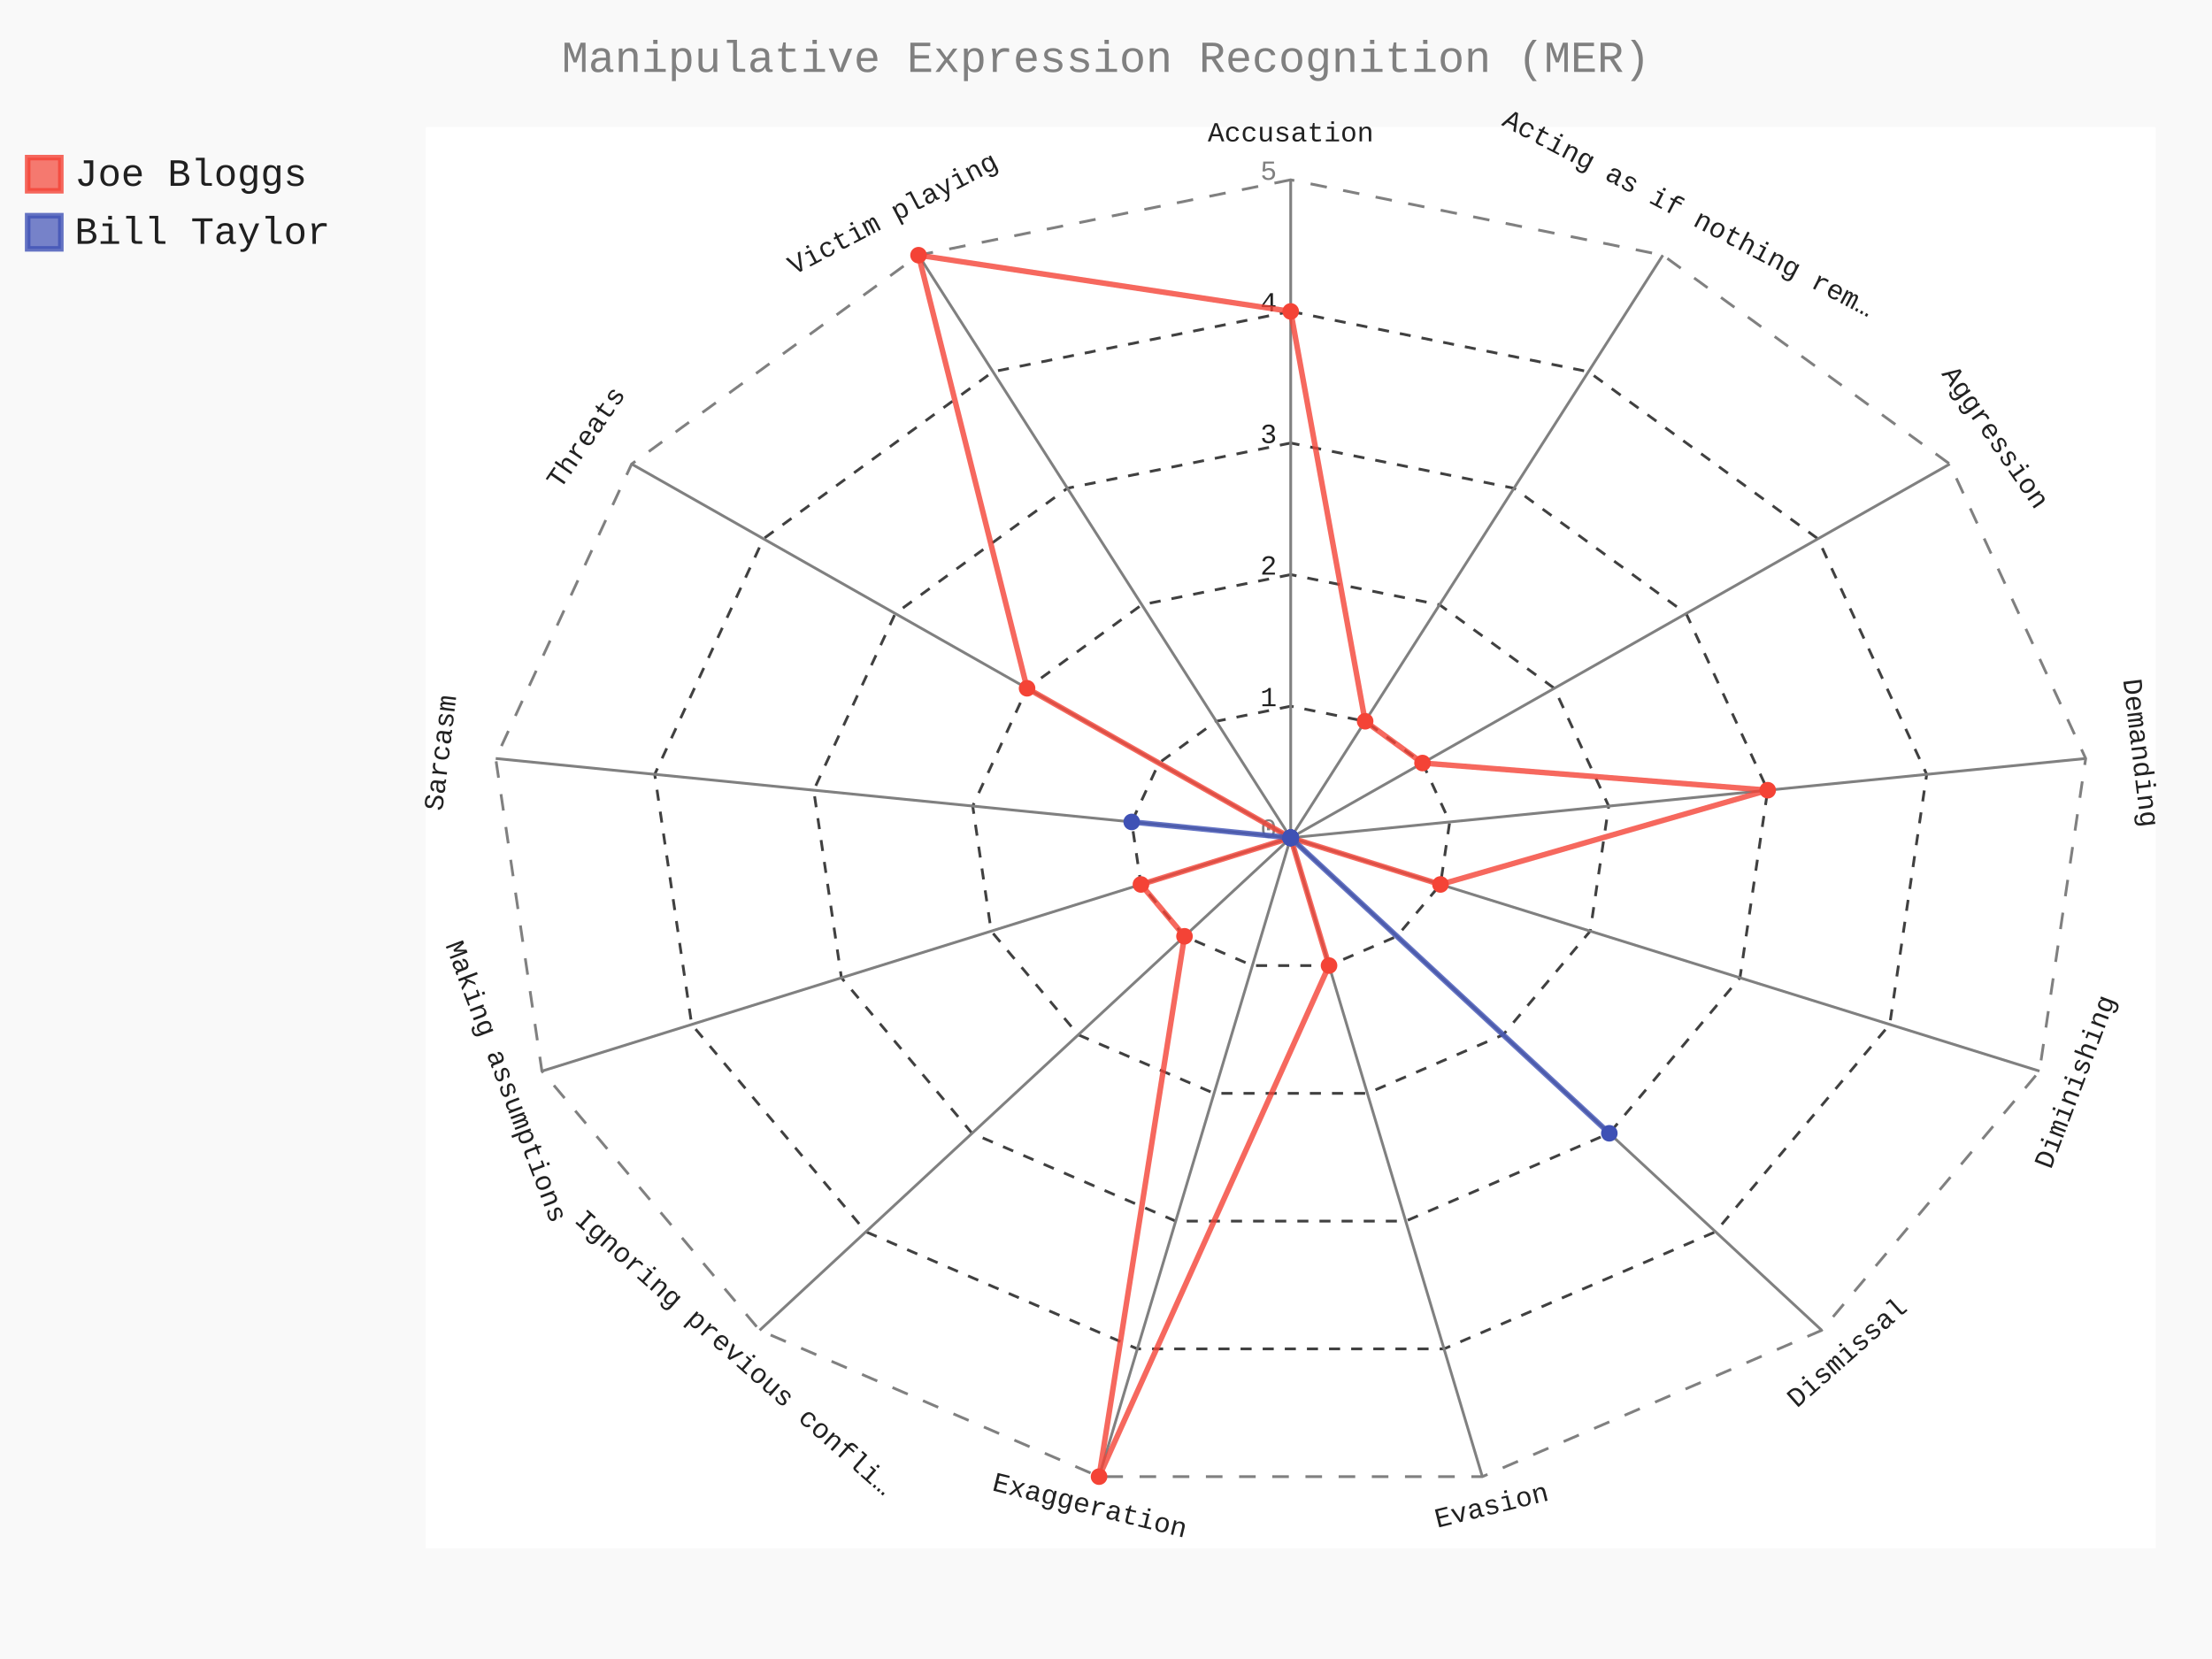
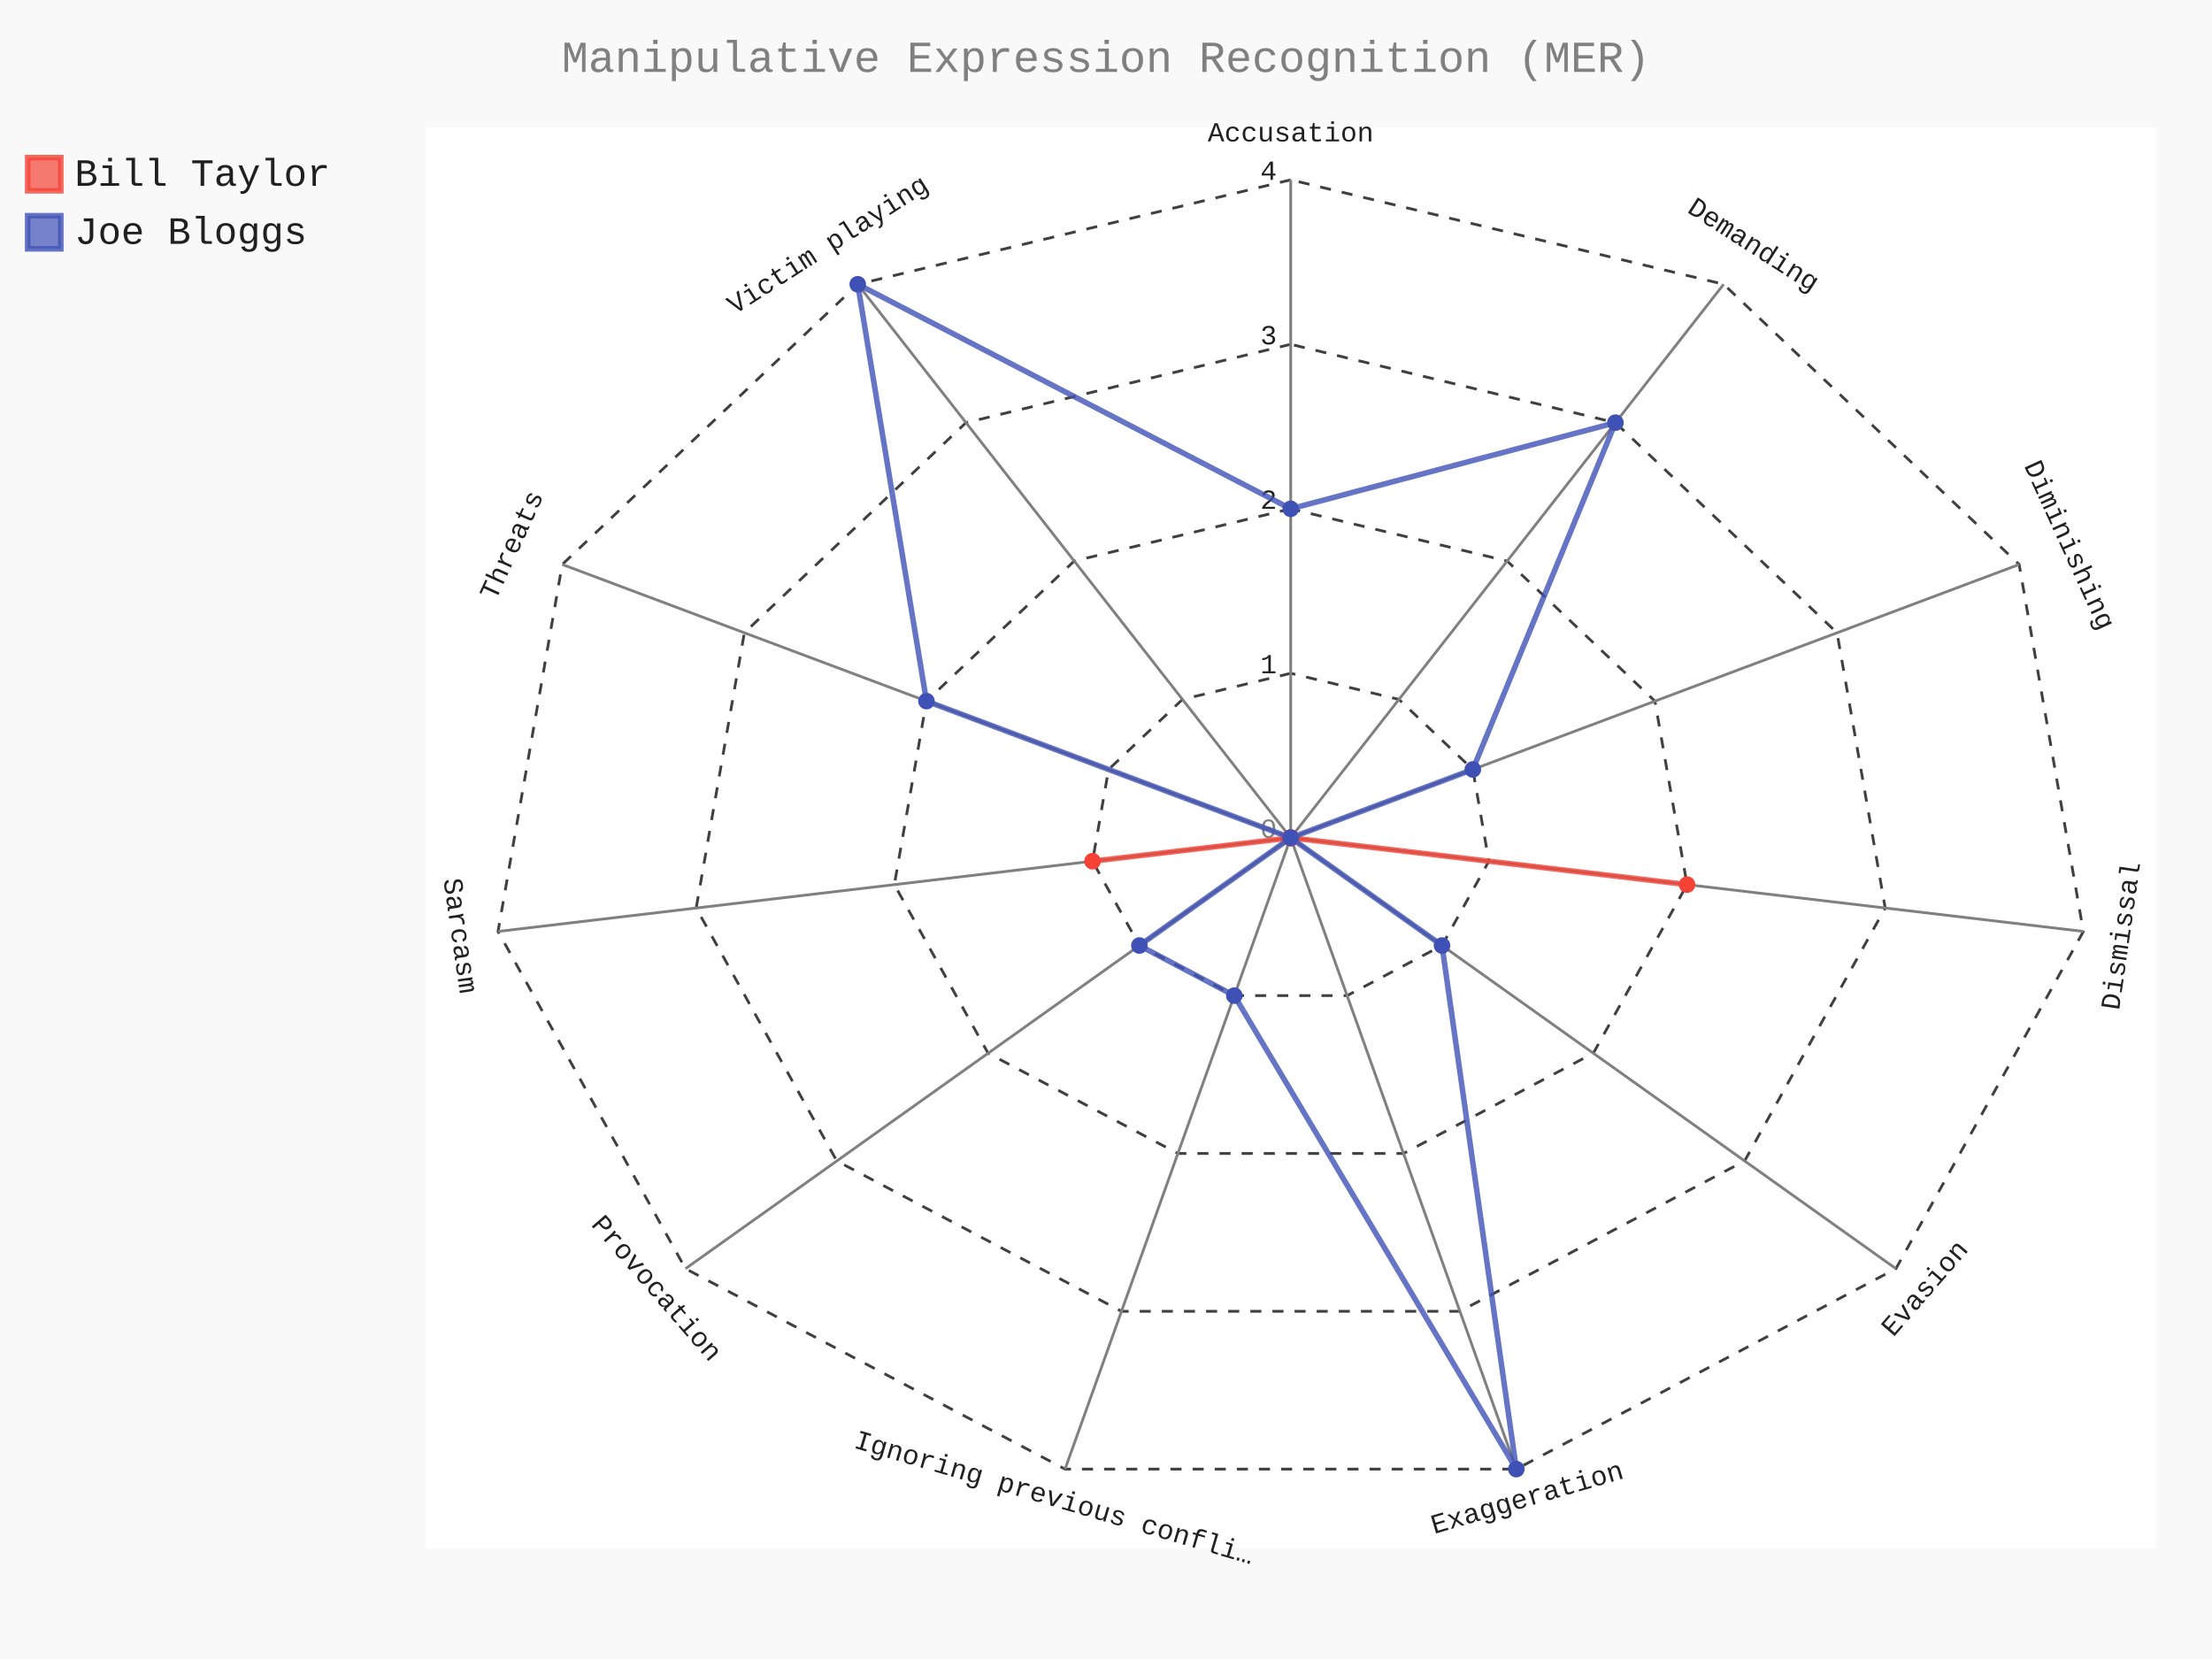
- <svg xmlns="http://www.w3.org/2000/svg" id="chart-0607314e-084f-4c92-95ad-5b0ebd0e3628" class="pygal-chart" viewBox="0 0 800 600">
+ <svg xmlns="http://www.w3.org/2000/svg" id="chart-26183635-a054-43d5-a839-6761253a34de" class="pygal-chart" viewBox="0 0 800 600">
  <defs>
-     <style type="text/css">#chart-0607314e-084f-4c92-95ad-5b0ebd0e3628{-webkit-user-select:none;-webkit-font-smoothing:antialiased;font-family:Consolas,"Liberation Mono",Menlo,Courier,monospace}#chart-0607314e-084f-4c92-95ad-5b0ebd0e3628 .title{font-family:Consolas,"Liberation Mono",Menlo,Courier,monospace;font-size:16px}#chart-0607314e-084f-4c92-95ad-5b0ebd0e3628 .legends .legend text{font-family:Consolas,"Liberation Mono",Menlo,Courier,monospace;font-size:14px}#chart-0607314e-084f-4c92-95ad-5b0ebd0e3628 .axis text{font-family:Consolas,"Liberation Mono",Menlo,Courier,monospace;font-size:10px}#chart-0607314e-084f-4c92-95ad-5b0ebd0e3628 .axis text.major{font-family:Consolas,"Liberation Mono",Menlo,Courier,monospace;font-size:10px}#chart-0607314e-084f-4c92-95ad-5b0ebd0e3628 .text-overlay text.value{font-family:Consolas,"Liberation Mono",Menlo,Courier,monospace;font-size:16px}#chart-0607314e-084f-4c92-95ad-5b0ebd0e3628 .text-overlay text.label{font-family:Consolas,"Liberation Mono",Menlo,Courier,monospace;font-size:10px}#chart-0607314e-084f-4c92-95ad-5b0ebd0e3628 .tooltip{font-family:Consolas,"Liberation Mono",Menlo,Courier,monospace;font-size:14px}#chart-0607314e-084f-4c92-95ad-5b0ebd0e3628 text.no_data{font-family:Consolas,"Liberation Mono",Menlo,Courier,monospace;font-size:64px}
- #chart-0607314e-084f-4c92-95ad-5b0ebd0e3628{background-color:rgba(249,249,249,1)}#chart-0607314e-084f-4c92-95ad-5b0ebd0e3628 path,#chart-0607314e-084f-4c92-95ad-5b0ebd0e3628 line,#chart-0607314e-084f-4c92-95ad-5b0ebd0e3628 rect,#chart-0607314e-084f-4c92-95ad-5b0ebd0e3628 circle{-webkit-transition:150ms;-moz-transition:150ms;transition:150ms}#chart-0607314e-084f-4c92-95ad-5b0ebd0e3628 .graph &gt; .background{fill:rgba(249,249,249,1)}#chart-0607314e-084f-4c92-95ad-5b0ebd0e3628 .plot &gt; .background{fill:rgba(255,255,255,1)}#chart-0607314e-084f-4c92-95ad-5b0ebd0e3628 .graph{fill:rgba(0,0,0,.87)}#chart-0607314e-084f-4c92-95ad-5b0ebd0e3628 text.no_data{fill:rgba(128,128,128,1)}#chart-0607314e-084f-4c92-95ad-5b0ebd0e3628 .title{fill:rgba(128,128,128,1)}#chart-0607314e-084f-4c92-95ad-5b0ebd0e3628 .legends .legend text{fill:rgba(0,0,0,.87)}#chart-0607314e-084f-4c92-95ad-5b0ebd0e3628 .legends .legend:hover text{fill:rgba(128,128,128,1)}#chart-0607314e-084f-4c92-95ad-5b0ebd0e3628 .axis .line{stroke:rgba(128,128,128,1)}#chart-0607314e-084f-4c92-95ad-5b0ebd0e3628 .axis .guide.line{stroke:rgba(0,0,0,.54)}#chart-0607314e-084f-4c92-95ad-5b0ebd0e3628 .axis .major.line{stroke:rgba(0,0,0,.87)}#chart-0607314e-084f-4c92-95ad-5b0ebd0e3628 .axis text.major{fill:rgba(128,128,128,1)}#chart-0607314e-084f-4c92-95ad-5b0ebd0e3628 .axis.y .guides:hover .guide.line,#chart-0607314e-084f-4c92-95ad-5b0ebd0e3628 .line-graph .axis.x .guides:hover .guide.line,#chart-0607314e-084f-4c92-95ad-5b0ebd0e3628 .stackedline-graph .axis.x .guides:hover .guide.line,#chart-0607314e-084f-4c92-95ad-5b0ebd0e3628 .xy-graph .axis.x .guides:hover .guide.line{stroke:rgba(128,128,128,1)}#chart-0607314e-084f-4c92-95ad-5b0ebd0e3628 .axis .guides:hover text{fill:rgba(128,128,128,1)}#chart-0607314e-084f-4c92-95ad-5b0ebd0e3628 .reactive{fill-opacity:.7;stroke-opacity:.8;stroke-width:2}#chart-0607314e-084f-4c92-95ad-5b0ebd0e3628 .ci{stroke:rgba(0,0,0,.87)}#chart-0607314e-084f-4c92-95ad-5b0ebd0e3628 .reactive.active,#chart-0607314e-084f-4c92-95ad-5b0ebd0e3628 .active .reactive{fill-opacity:.8;stroke-opacity:.9;stroke-width:4}#chart-0607314e-084f-4c92-95ad-5b0ebd0e3628 .ci .reactive.active{stroke-width:1.5}#chart-0607314e-084f-4c92-95ad-5b0ebd0e3628 .series text{fill:rgba(128,128,128,1)}#chart-0607314e-084f-4c92-95ad-5b0ebd0e3628 .tooltip rect{fill:rgba(255,255,255,1);stroke:rgba(128,128,128,1);-webkit-transition:opacity 150ms;-moz-transition:opacity 150ms;transition:opacity 150ms}#chart-0607314e-084f-4c92-95ad-5b0ebd0e3628 .tooltip .label{fill:rgba(0,0,0,.87)}#chart-0607314e-084f-4c92-95ad-5b0ebd0e3628 .tooltip .label{fill:rgba(0,0,0,.87)}#chart-0607314e-084f-4c92-95ad-5b0ebd0e3628 .tooltip .legend{font-size:.8em;fill:rgba(0,0,0,.54)}#chart-0607314e-084f-4c92-95ad-5b0ebd0e3628 .tooltip .x_label{font-size:.6em;fill:rgba(128,128,128,1)}#chart-0607314e-084f-4c92-95ad-5b0ebd0e3628 .tooltip .xlink{font-size:.5em;text-decoration:underline}#chart-0607314e-084f-4c92-95ad-5b0ebd0e3628 .tooltip .value{font-size:1.5em}#chart-0607314e-084f-4c92-95ad-5b0ebd0e3628 .bound{font-size:.5em}#chart-0607314e-084f-4c92-95ad-5b0ebd0e3628 .max-value{font-size:.75em;fill:rgba(0,0,0,.54)}#chart-0607314e-084f-4c92-95ad-5b0ebd0e3628 .map-element{fill:rgba(255,255,255,1);stroke:rgba(0,0,0,.54) !important}#chart-0607314e-084f-4c92-95ad-5b0ebd0e3628 .map-element .reactive{fill-opacity:inherit;stroke-opacity:inherit}#chart-0607314e-084f-4c92-95ad-5b0ebd0e3628 .color-0,#chart-0607314e-084f-4c92-95ad-5b0ebd0e3628 .color-0 a:visited{stroke:#F44336;fill:#F44336}#chart-0607314e-084f-4c92-95ad-5b0ebd0e3628 .color-1,#chart-0607314e-084f-4c92-95ad-5b0ebd0e3628 .color-1 a:visited{stroke:#3F51B5;fill:#3F51B5}#chart-0607314e-084f-4c92-95ad-5b0ebd0e3628 .text-overlay .color-0 text{fill:black}#chart-0607314e-084f-4c92-95ad-5b0ebd0e3628 .text-overlay .color-1 text{fill:black}
- #chart-0607314e-084f-4c92-95ad-5b0ebd0e3628 text.no_data{text-anchor:middle}#chart-0607314e-084f-4c92-95ad-5b0ebd0e3628 .guide.line{fill:none}#chart-0607314e-084f-4c92-95ad-5b0ebd0e3628 .centered{text-anchor:middle}#chart-0607314e-084f-4c92-95ad-5b0ebd0e3628 .title{text-anchor:middle}#chart-0607314e-084f-4c92-95ad-5b0ebd0e3628 .legends .legend text{fill-opacity:1}#chart-0607314e-084f-4c92-95ad-5b0ebd0e3628 .axis.x text{text-anchor:middle}#chart-0607314e-084f-4c92-95ad-5b0ebd0e3628 .axis.x:not(.web) text[transform]{text-anchor:start}#chart-0607314e-084f-4c92-95ad-5b0ebd0e3628 .axis.x:not(.web) text[transform].backwards{text-anchor:end}#chart-0607314e-084f-4c92-95ad-5b0ebd0e3628 .axis.y text{text-anchor:end}#chart-0607314e-084f-4c92-95ad-5b0ebd0e3628 .axis.y text[transform].backwards{text-anchor:start}#chart-0607314e-084f-4c92-95ad-5b0ebd0e3628 .axis.y2 text{text-anchor:start}#chart-0607314e-084f-4c92-95ad-5b0ebd0e3628 .axis.y2 text[transform].backwards{text-anchor:end}#chart-0607314e-084f-4c92-95ad-5b0ebd0e3628 .axis .guide.line{stroke-dasharray:4,4;stroke:#404040}#chart-0607314e-084f-4c92-95ad-5b0ebd0e3628 .axis .major.guide.line{stroke-dasharray:6,6;stroke:#808080}#chart-0607314e-084f-4c92-95ad-5b0ebd0e3628 .horizontal .axis.y .guide.line,#chart-0607314e-084f-4c92-95ad-5b0ebd0e3628 .horizontal .axis.y2 .guide.line,#chart-0607314e-084f-4c92-95ad-5b0ebd0e3628 .vertical .axis.x .guide.line{opacity:0}#chart-0607314e-084f-4c92-95ad-5b0ebd0e3628 .horizontal .axis.always_show .guide.line,#chart-0607314e-084f-4c92-95ad-5b0ebd0e3628 .vertical .axis.always_show .guide.line{opacity:1 !important}#chart-0607314e-084f-4c92-95ad-5b0ebd0e3628 .axis.y .guides:hover .guide.line,#chart-0607314e-084f-4c92-95ad-5b0ebd0e3628 .axis.y2 .guides:hover .guide.line,#chart-0607314e-084f-4c92-95ad-5b0ebd0e3628 .axis.x .guides:hover .guide.line{opacity:1}#chart-0607314e-084f-4c92-95ad-5b0ebd0e3628 .axis .guides:hover text{opacity:1}#chart-0607314e-084f-4c92-95ad-5b0ebd0e3628 .nofill{fill:none}#chart-0607314e-084f-4c92-95ad-5b0ebd0e3628 .subtle-fill{fill-opacity:.2}#chart-0607314e-084f-4c92-95ad-5b0ebd0e3628 .dot{stroke-width:1px;fill-opacity:1;stroke-opacity:1}#chart-0607314e-084f-4c92-95ad-5b0ebd0e3628 .dot.active{stroke-width:5px}#chart-0607314e-084f-4c92-95ad-5b0ebd0e3628 .dot.negative{fill:transparent}#chart-0607314e-084f-4c92-95ad-5b0ebd0e3628 text,#chart-0607314e-084f-4c92-95ad-5b0ebd0e3628 tspan{stroke:none !important}#chart-0607314e-084f-4c92-95ad-5b0ebd0e3628 .series text.active{opacity:1}#chart-0607314e-084f-4c92-95ad-5b0ebd0e3628 .tooltip rect{fill-opacity:.95;stroke-width:.5}#chart-0607314e-084f-4c92-95ad-5b0ebd0e3628 .tooltip text{fill-opacity:1}#chart-0607314e-084f-4c92-95ad-5b0ebd0e3628 .showable{visibility:hidden}#chart-0607314e-084f-4c92-95ad-5b0ebd0e3628 .showable.shown{visibility:visible}#chart-0607314e-084f-4c92-95ad-5b0ebd0e3628 .gauge-background{fill:rgba(229,229,229,1);stroke:none}#chart-0607314e-084f-4c92-95ad-5b0ebd0e3628 .bg-lines{stroke:rgba(249,249,249,1);stroke-width:2px}</style>
+     <style type="text/css">#chart-26183635-a054-43d5-a839-6761253a34de{-webkit-user-select:none;-webkit-font-smoothing:antialiased;font-family:Consolas,"Liberation Mono",Menlo,Courier,monospace}#chart-26183635-a054-43d5-a839-6761253a34de .title{font-family:Consolas,"Liberation Mono",Menlo,Courier,monospace;font-size:16px}#chart-26183635-a054-43d5-a839-6761253a34de .legends .legend text{font-family:Consolas,"Liberation Mono",Menlo,Courier,monospace;font-size:14px}#chart-26183635-a054-43d5-a839-6761253a34de .axis text{font-family:Consolas,"Liberation Mono",Menlo,Courier,monospace;font-size:10px}#chart-26183635-a054-43d5-a839-6761253a34de .axis text.major{font-family:Consolas,"Liberation Mono",Menlo,Courier,monospace;font-size:10px}#chart-26183635-a054-43d5-a839-6761253a34de .text-overlay text.value{font-family:Consolas,"Liberation Mono",Menlo,Courier,monospace;font-size:16px}#chart-26183635-a054-43d5-a839-6761253a34de .text-overlay text.label{font-family:Consolas,"Liberation Mono",Menlo,Courier,monospace;font-size:10px}#chart-26183635-a054-43d5-a839-6761253a34de .tooltip{font-family:Consolas,"Liberation Mono",Menlo,Courier,monospace;font-size:14px}#chart-26183635-a054-43d5-a839-6761253a34de text.no_data{font-family:Consolas,"Liberation Mono",Menlo,Courier,monospace;font-size:64px}
+ #chart-26183635-a054-43d5-a839-6761253a34de{background-color:rgba(249,249,249,1)}#chart-26183635-a054-43d5-a839-6761253a34de path,#chart-26183635-a054-43d5-a839-6761253a34de line,#chart-26183635-a054-43d5-a839-6761253a34de rect,#chart-26183635-a054-43d5-a839-6761253a34de circle{-webkit-transition:150ms;-moz-transition:150ms;transition:150ms}#chart-26183635-a054-43d5-a839-6761253a34de .graph &gt; .background{fill:rgba(249,249,249,1)}#chart-26183635-a054-43d5-a839-6761253a34de .plot &gt; .background{fill:rgba(255,255,255,1)}#chart-26183635-a054-43d5-a839-6761253a34de .graph{fill:rgba(0,0,0,.87)}#chart-26183635-a054-43d5-a839-6761253a34de text.no_data{fill:rgba(128,128,128,1)}#chart-26183635-a054-43d5-a839-6761253a34de .title{fill:rgba(128,128,128,1)}#chart-26183635-a054-43d5-a839-6761253a34de .legends .legend text{fill:rgba(0,0,0,.87)}#chart-26183635-a054-43d5-a839-6761253a34de .legends .legend:hover text{fill:rgba(128,128,128,1)}#chart-26183635-a054-43d5-a839-6761253a34de .axis .line{stroke:rgba(128,128,128,1)}#chart-26183635-a054-43d5-a839-6761253a34de .axis .guide.line{stroke:rgba(0,0,0,.54)}#chart-26183635-a054-43d5-a839-6761253a34de .axis .major.line{stroke:rgba(0,0,0,.87)}#chart-26183635-a054-43d5-a839-6761253a34de .axis text.major{fill:rgba(128,128,128,1)}#chart-26183635-a054-43d5-a839-6761253a34de .axis.y .guides:hover .guide.line,#chart-26183635-a054-43d5-a839-6761253a34de .line-graph .axis.x .guides:hover .guide.line,#chart-26183635-a054-43d5-a839-6761253a34de .stackedline-graph .axis.x .guides:hover .guide.line,#chart-26183635-a054-43d5-a839-6761253a34de .xy-graph .axis.x .guides:hover .guide.line{stroke:rgba(128,128,128,1)}#chart-26183635-a054-43d5-a839-6761253a34de .axis .guides:hover text{fill:rgba(128,128,128,1)}#chart-26183635-a054-43d5-a839-6761253a34de .reactive{fill-opacity:.7;stroke-opacity:.8;stroke-width:2}#chart-26183635-a054-43d5-a839-6761253a34de .ci{stroke:rgba(0,0,0,.87)}#chart-26183635-a054-43d5-a839-6761253a34de .reactive.active,#chart-26183635-a054-43d5-a839-6761253a34de .active .reactive{fill-opacity:.8;stroke-opacity:.9;stroke-width:4}#chart-26183635-a054-43d5-a839-6761253a34de .ci .reactive.active{stroke-width:1.5}#chart-26183635-a054-43d5-a839-6761253a34de .series text{fill:rgba(128,128,128,1)}#chart-26183635-a054-43d5-a839-6761253a34de .tooltip rect{fill:rgba(255,255,255,1);stroke:rgba(128,128,128,1);-webkit-transition:opacity 150ms;-moz-transition:opacity 150ms;transition:opacity 150ms}#chart-26183635-a054-43d5-a839-6761253a34de .tooltip .label{fill:rgba(0,0,0,.87)}#chart-26183635-a054-43d5-a839-6761253a34de .tooltip .label{fill:rgba(0,0,0,.87)}#chart-26183635-a054-43d5-a839-6761253a34de .tooltip .legend{font-size:.8em;fill:rgba(0,0,0,.54)}#chart-26183635-a054-43d5-a839-6761253a34de .tooltip .x_label{font-size:.6em;fill:rgba(128,128,128,1)}#chart-26183635-a054-43d5-a839-6761253a34de .tooltip .xlink{font-size:.5em;text-decoration:underline}#chart-26183635-a054-43d5-a839-6761253a34de .tooltip .value{font-size:1.5em}#chart-26183635-a054-43d5-a839-6761253a34de .bound{font-size:.5em}#chart-26183635-a054-43d5-a839-6761253a34de .max-value{font-size:.75em;fill:rgba(0,0,0,.54)}#chart-26183635-a054-43d5-a839-6761253a34de .map-element{fill:rgba(255,255,255,1);stroke:rgba(0,0,0,.54) !important}#chart-26183635-a054-43d5-a839-6761253a34de .map-element .reactive{fill-opacity:inherit;stroke-opacity:inherit}#chart-26183635-a054-43d5-a839-6761253a34de .color-0,#chart-26183635-a054-43d5-a839-6761253a34de .color-0 a:visited{stroke:#F44336;fill:#F44336}#chart-26183635-a054-43d5-a839-6761253a34de .color-1,#chart-26183635-a054-43d5-a839-6761253a34de .color-1 a:visited{stroke:#3F51B5;fill:#3F51B5}#chart-26183635-a054-43d5-a839-6761253a34de .text-overlay .color-0 text{fill:black}#chart-26183635-a054-43d5-a839-6761253a34de .text-overlay .color-1 text{fill:black}
+ #chart-26183635-a054-43d5-a839-6761253a34de text.no_data{text-anchor:middle}#chart-26183635-a054-43d5-a839-6761253a34de .guide.line{fill:none}#chart-26183635-a054-43d5-a839-6761253a34de .centered{text-anchor:middle}#chart-26183635-a054-43d5-a839-6761253a34de .title{text-anchor:middle}#chart-26183635-a054-43d5-a839-6761253a34de .legends .legend text{fill-opacity:1}#chart-26183635-a054-43d5-a839-6761253a34de .axis.x text{text-anchor:middle}#chart-26183635-a054-43d5-a839-6761253a34de .axis.x:not(.web) text[transform]{text-anchor:start}#chart-26183635-a054-43d5-a839-6761253a34de .axis.x:not(.web) text[transform].backwards{text-anchor:end}#chart-26183635-a054-43d5-a839-6761253a34de .axis.y text{text-anchor:end}#chart-26183635-a054-43d5-a839-6761253a34de .axis.y text[transform].backwards{text-anchor:start}#chart-26183635-a054-43d5-a839-6761253a34de .axis.y2 text{text-anchor:start}#chart-26183635-a054-43d5-a839-6761253a34de .axis.y2 text[transform].backwards{text-anchor:end}#chart-26183635-a054-43d5-a839-6761253a34de .axis .guide.line{stroke-dasharray:4,4;stroke:#404040}#chart-26183635-a054-43d5-a839-6761253a34de .axis .major.guide.line{stroke-dasharray:6,6;stroke:#808080}#chart-26183635-a054-43d5-a839-6761253a34de .horizontal .axis.y .guide.line,#chart-26183635-a054-43d5-a839-6761253a34de .horizontal .axis.y2 .guide.line,#chart-26183635-a054-43d5-a839-6761253a34de .vertical .axis.x .guide.line{opacity:0}#chart-26183635-a054-43d5-a839-6761253a34de .horizontal .axis.always_show .guide.line,#chart-26183635-a054-43d5-a839-6761253a34de .vertical .axis.always_show .guide.line{opacity:1 !important}#chart-26183635-a054-43d5-a839-6761253a34de .axis.y .guides:hover .guide.line,#chart-26183635-a054-43d5-a839-6761253a34de .axis.y2 .guides:hover .guide.line,#chart-26183635-a054-43d5-a839-6761253a34de .axis.x .guides:hover .guide.line{opacity:1}#chart-26183635-a054-43d5-a839-6761253a34de .axis .guides:hover text{opacity:1}#chart-26183635-a054-43d5-a839-6761253a34de .nofill{fill:none}#chart-26183635-a054-43d5-a839-6761253a34de .subtle-fill{fill-opacity:.2}#chart-26183635-a054-43d5-a839-6761253a34de .dot{stroke-width:1px;fill-opacity:1;stroke-opacity:1}#chart-26183635-a054-43d5-a839-6761253a34de .dot.active{stroke-width:5px}#chart-26183635-a054-43d5-a839-6761253a34de .dot.negative{fill:transparent}#chart-26183635-a054-43d5-a839-6761253a34de text,#chart-26183635-a054-43d5-a839-6761253a34de tspan{stroke:none !important}#chart-26183635-a054-43d5-a839-6761253a34de .series text.active{opacity:1}#chart-26183635-a054-43d5-a839-6761253a34de .tooltip rect{fill-opacity:.95;stroke-width:.5}#chart-26183635-a054-43d5-a839-6761253a34de .tooltip text{fill-opacity:1}#chart-26183635-a054-43d5-a839-6761253a34de .showable{visibility:hidden}#chart-26183635-a054-43d5-a839-6761253a34de .showable.shown{visibility:visible}#chart-26183635-a054-43d5-a839-6761253a34de .gauge-background{fill:rgba(229,229,229,1);stroke:none}#chart-26183635-a054-43d5-a839-6761253a34de .bg-lines{stroke:rgba(249,249,249,1);stroke-width:2px}</style>
  </defs>
  <g class="graph radar-graph vertical">
    <rect x="0" y="0" width="800" height="600" class="background" />
    <g transform="translate(154, 46)" class="plot">
      <rect x="0" y="0" width="625.6" height="514" class="background" />
      <g class="axis y web">
        <g class="guides">
-           <path d="M312.8 19.037 L178.202 46.294 74.439 121.822 25.282 228.317 41.992 341.383 120.74 435.118 243.487 488.048 382.113 488.048 504.86 435.118 583.608 341.383 600.318 228.317 551.161 121.822 447.398 46.294 312.8 19.037 Z" class="major guide line" />
-           <text x="307.8" y="19.037" class="major">5</text>
+           <path d="M312.8 19.037 L156.214 56.813 49.344 158.147 26.118 290.866 93.913 412.833 231.202 485.324 394.398 485.324 531.687 412.833 599.482 290.866 576.256 158.147 469.386 56.813 312.8 19.037 Z" class="guide line" />
+           <text x="307.8" y="19.037" class="">4</text>
        </g>
        <g class="guides">
-           <path d="M312.8 66.63 L205.122 88.435 122.112 148.857 82.786 234.053 96.153 324.506 159.152 399.494 257.35 441.839 368.25 441.839 466.448 399.494 529.447 324.506 542.814 234.053 503.488 148.857 420.478 88.435 312.8 66.63 Z" class="guide line" />
-           <text x="307.8" y="66.63" class="">4</text>
+           <path d="M312.8 78.528 L195.361 106.86 115.208 182.86 97.789 282.399 148.634 373.874 251.601 428.243 373.999 428.243 476.966 373.874 527.811 282.399 510.392 182.86 430.239 106.86 312.8 78.528 Z" class="guide line" />
+           <text x="307.8" y="78.528" class="">3</text>
        </g>
        <g class="guides">
-           <path d="M312.8 114.222 L232.041 130.577 169.784 175.893 140.289 239.79 150.315 307.63 197.564 363.871 271.212 395.629 354.388 395.629 428.036 363.871 475.285 307.63 485.311 239.79 455.816 175.893 393.559 130.577 312.8 114.222 Z" class="guide line" />
-           <text x="307.8" y="114.222" class="">3</text>
+           <path d="M312.8 138.019 L234.507 156.906 181.072 207.573 169.459 273.933 203.356 334.916 272.001 371.162 353.599 371.162 422.244 334.916 456.141 273.933 444.528 207.573 391.093 156.906 312.8 138.019 Z" class="guide line" />
+           <text x="307.8" y="138.019" class="">2</text>
        </g>
        <g class="guides">
-           <path d="M312.8 161.815 L258.961 172.718 217.456 202.929 197.793 245.527 204.477 290.753 235.976 328.247 285.075 349.419 340.525 349.419 389.624 328.247 421.123 290.753 427.807 245.527 408.144 202.929 366.639 172.718 312.8 161.815 Z" class="guide line" />
-           <text x="307.8" y="161.815" class="">2</text>
+           <path d="M312.8 197.509 L273.654 206.953 246.936 232.287 241.13 265.466 258.078 295.958 292.4 314.081 333.2 314.081 367.522 295.958 384.47 265.466 378.664 232.287 351.946 206.953 312.8 197.509 Z" class="guide line" />
+           <text x="307.8" y="197.509" class="">1</text>
        </g>
        <g class="guides">
-           <path d="M312.8 209.407 L285.88 214.859 265.128 229.964 255.296 251.263 258.638 273.877 274.388 292.624 298.937 303.21 326.663 303.21 351.212 292.624 366.962 273.877 370.304 251.263 360.472 229.964 339.72 214.859 312.8 209.407 Z" class="guide line" />
-           <text x="307.8" y="209.407" class="">1</text>
-         </g>
-         <g class="guides">
-           <path d="M312.8 257 L312.8 257 312.8 257 312.8 257 312.8 257 312.8 257 312.8 257 312.8 257 312.8 257 312.8 257 312.8 257 312.8 257 312.8 257 312.8 257 Z" class="major guide line" />
+           <path d="M312.8 257 L312.8 257 312.8 257 312.8 257 312.8 257 312.8 257 312.8 257 312.8 257 312.8 257 312.8 257 312.8 257 312.8 257 Z" class="major guide line" />
          <text x="307.8" y="257.0" class="major">0</text>
        </g>
      </g>
      <g class="axis x web">
        <g class="guides">
          <path d="M312.8 257 L312.8 19.037" class="line" />
          <text x="312.8" y="5.14" class="" transform="rotate(0 312.8 5.14)">Accusation</text>
        </g>
        <g class="guides">
-           <path d="M312.8 257 L178.202 46.294" class="line" />
-           <text x="170.342" y="33.989" class="" transform="rotate(-27.69231 170.3419 33.98904)">Victim playing</text>
+           <path d="M312.8 257 L156.214 56.813" class="line" />
+           <text x="147.07" y="45.122" class="" transform="rotate(-32.72727 147.0698 45.12188)">Victim playing</text>
        </g>
        <g class="guides">
-           <path d="M312.8 257 L74.439 121.822" class="line" />
-           <text x="60.519" y="113.927" class="" transform="rotate(-55.38461 60.51923 113.9272)">Threats</text>
+           <path d="M312.8 257 L49.344 158.147" class="line" />
+           <text x="33.958" y="152.374" class="" transform="rotate(-65.45454 33.95777 152.3736)">Threats</text>
        </g>
        <g class="guides">
-           <path d="M312.8 257 L25.282 228.317" class="line" />
-           <text x="8.491" y="226.642" class="" transform="rotate(-83.07692 8.491051 226.6416)">Sarcasm</text>
+           <path d="M312.8 257 L26.118 290.866" class="line" />
+           <text x="9.376" y="292.843" class="" transform="rotate(-278.1818 9.376176 292.8434)">Sarcasm</text>
        </g>
        <g class="guides">
-           <path d="M312.8 257 L41.992 341.383" class="line" />
-           <text x="26.176" y="346.311" class="" transform="rotate(-290.7692 26.17638 346.3108)">Making assumptions</text>
+           <path d="M312.8 257 L93.913 412.833" class="line" />
+           <text x="81.13" y="421.933" class="" transform="rotate(-310.9091 81.1295 421.9332)">Provocation</text>
        </g>
        <g class="guides">
-           <path d="M312.8 257 L120.74 435.118" class="line" />
-           <text x="109.524" y="445.52" class="" transform="rotate(-318.4615 109.5237 445.5199)">Ignoring previous confli…</text>
+           <path d="M312.8 257 L231.202 485.324" class="line" />
+           <text x="226.437" y="498.658" class="" transform="rotate(-343.6364 226.4366 498.6579)">Ignoring previous confli…</text>
        </g>
        <g class="guides">
-           <path d="M312.8 257 L243.487 488.048" class="line" />
-           <text x="239.439" y="501.541" class="" transform="rotate(-346.1538 239.4392 501.5414)">Exaggeration</text>
+           <path d="M312.8 257 L394.398 485.324" class="line" />
+           <text x="399.163" y="498.658" class="" transform="rotate(-376.3636 399.1634 498.6579)">Exaggeration</text>
        </g>
        <g class="guides">
-           <path d="M312.8 257 L382.113 488.048" class="line" />
-           <text x="386.161" y="501.541" class="" transform="rotate(-373.8462 386.1608 501.5414)">Evasion</text>
+           <path d="M312.8 257 L531.687 412.833" class="line" />
+           <text x="544.47" y="421.933" class="" transform="rotate(-409.0909 544.4705 421.9332)">Evasion</text>
        </g>
        <g class="guides">
-           <path d="M312.8 257 L504.86 435.118" class="line" />
-           <text x="516.076" y="445.52" class="" transform="rotate(-401.5385 516.0763 445.5199)">Dismissal</text>
+           <path d="M312.8 257 L599.482 290.866" class="line" />
+           <text x="616.224" y="292.843" class="" transform="rotate(-441.8182 616.2238 292.8434)">Dismissal</text>
        </g>
        <g class="guides">
-           <path d="M312.8 257 L583.608 341.383" class="line" />
-           <text x="599.424" y="346.311" class="" transform="rotate(-429.2308 599.4236 346.3108)">Diminishing</text>
+           <path d="M312.8 257 L576.256 158.147" class="line" />
+           <text x="591.642" y="152.374" class="" transform="rotate(-294.5455 591.6422 152.3736)">Diminishing</text>
        </g>
        <g class="guides">
-           <path d="M312.8 257 L600.318 228.317" class="line" />
-           <text x="617.109" y="226.642" class="" transform="rotate(-276.9231 617.1089 226.6416)">Demanding</text>
-         </g>
-         <g class="guides">
-           <path d="M312.8 257 L551.161 121.822" class="line" />
-           <text x="565.081" y="113.927" class="" transform="rotate(-304.6154 565.0808 113.9272)">Aggression</text>
-         </g>
-         <g class="guides">
-           <path d="M312.8 257 L447.398 46.294" class="line" />
-           <text x="455.258" y="33.989" class="" transform="rotate(-332.3077 455.2581 33.98904)">Acting as if nothing rem…</text>
+           <path d="M312.8 257 L469.386 56.813" class="line" />
+           <text x="478.53" y="45.122" class="" transform="rotate(-327.2727 478.5302 45.12188)">Demanding</text>
        </g>
      </g>
      <g class="series serie-0 color-0">
-         <path d="M312.8 66.63 L178.202 46.294 217.456 202.929 312.8 257 258.638 273.877 274.388 292.624 243.487 488.048 326.663 303.21 312.8 257 366.962 273.877 485.311 239.79 360.472 229.964 339.72 214.859 Z" class="line reactive nofill" />
+         <path d="M312.8 257 L312.8 257 312.8 257 241.13 265.466 312.8 257 312.8 257 312.8 257 312.8 257 456.141 273.933 312.8 257 312.8 257 Z" class="line reactive nofill" />
      </g>
      <g class="series serie-1 color-1">
-         <path d="M312.8 257 L312.8 257 312.8 257 255.296 251.263 312.8 257 312.8 257 312.8 257 312.8 257 428.036 363.871 312.8 257 312.8 257 312.8 257 312.8 257 Z" class="line reactive nofill" />
+         <path d="M312.8 138.019 L156.214 56.813 181.072 207.573 312.8 257 258.078 295.958 292.4 314.081 394.398 485.324 367.522 295.958 312.8 257 378.664 232.287 430.239 106.86 Z" class="line reactive nofill" />
      </g>
    </g>
    <g class="titles">
      <text x="400.0" y="26" class="title plot_title">Manipulative Expression Recognition (MER)</text>
    </g>
    <g transform="translate(154, 46)" class="plot overlay">
      <g class="series serie-0 color-0">
-         <g class="dots">
-           <circle cx="312.8" cy="66.63" r="2.5" class="dot reactive tooltip-trigger" />
-         </g>
-         <g class="dots">
-           <circle cx="178.202" cy="46.294" r="2.5" class="dot reactive tooltip-trigger" />
-         </g>
-         <g class="dots">
-           <circle cx="217.456" cy="202.929" r="2.5" class="dot reactive tooltip-trigger" />
-         </g>
-         <g class="dots">
-           <circle cx="312.8" cy="257.0" r="2.5" class="dot reactive tooltip-trigger" />
-         </g>
-         <g class="dots">
-           <circle cx="258.638" cy="273.877" r="2.5" class="dot reactive tooltip-trigger" />
-         </g>
-         <g class="dots">
-           <circle cx="274.388" cy="292.624" r="2.5" class="dot reactive tooltip-trigger" />
-         </g>
-         <g class="dots">
-           <circle cx="243.487" cy="488.048" r="2.5" class="dot reactive tooltip-trigger" />
-         </g>
-         <g class="dots">
-           <circle cx="326.663" cy="303.21" r="2.5" class="dot reactive tooltip-trigger" />
-         </g>
-         <g class="dots">
-           <circle cx="312.8" cy="257.0" r="2.5" class="dot reactive tooltip-trigger" />
-         </g>
-         <g class="dots">
-           <circle cx="366.962" cy="273.877" r="2.5" class="dot reactive tooltip-trigger" />
-         </g>
-         <g class="dots">
-           <circle cx="485.311" cy="239.79" r="2.5" class="dot reactive tooltip-trigger" />
-         </g>
-         <g class="dots">
-           <circle cx="360.472" cy="229.964" r="2.5" class="dot reactive tooltip-trigger" />
-         </g>
-         <g class="dots">
-           <circle cx="339.72" cy="214.859" r="2.5" class="dot reactive tooltip-trigger" />
-         </g>
-       </g>
-       <g class="series serie-1 color-1">
        <g class="dots">
          <circle cx="312.8" cy="257.0" r="2.5" class="dot reactive tooltip-trigger" />
        </g>
        <g class="dots">
          <circle cx="312.8" cy="257.0" r="2.5" class="dot reactive tooltip-trigger" />
        </g>
        <g class="dots">
          <circle cx="312.8" cy="257.0" r="2.5" class="dot reactive tooltip-trigger" />
        </g>
        <g class="dots">
-           <circle cx="255.296" cy="251.263" r="2.5" class="dot reactive tooltip-trigger" />
+           <circle cx="241.13" cy="265.466" r="2.5" class="dot reactive tooltip-trigger" />
        </g>
        <g class="dots">
          <circle cx="312.8" cy="257.0" r="2.5" class="dot reactive tooltip-trigger" />
        </g>
        <g class="dots">
          <circle cx="312.8" cy="257.0" r="2.5" class="dot reactive tooltip-trigger" />
        </g>
        <g class="dots">
          <circle cx="312.8" cy="257.0" r="2.5" class="dot reactive tooltip-trigger" />
        </g>
        <g class="dots">
          <circle cx="312.8" cy="257.0" r="2.5" class="dot reactive tooltip-trigger" />
        </g>
        <g class="dots">
-           <circle cx="428.036" cy="363.871" r="2.5" class="dot reactive tooltip-trigger" />
+           <circle cx="456.141" cy="273.933" r="2.5" class="dot reactive tooltip-trigger" />
        </g>
        <g class="dots">
          <circle cx="312.8" cy="257.0" r="2.5" class="dot reactive tooltip-trigger" />
        </g>
        <g class="dots">
          <circle cx="312.8" cy="257.0" r="2.5" class="dot reactive tooltip-trigger" />
        </g>
+       </g>
+       <g class="series serie-1 color-1">
+         <g class="dots">
+           <circle cx="312.8" cy="138.019" r="2.5" class="dot reactive tooltip-trigger" />
+         </g>
+         <g class="dots">
+           <circle cx="156.214" cy="56.813" r="2.5" class="dot reactive tooltip-trigger" />
+         </g>
+         <g class="dots">
+           <circle cx="181.072" cy="207.573" r="2.5" class="dot reactive tooltip-trigger" />
+         </g>
        <g class="dots">
          <circle cx="312.8" cy="257.0" r="2.5" class="dot reactive tooltip-trigger" />
        </g>
        <g class="dots">
+           <circle cx="258.078" cy="295.958" r="2.5" class="dot reactive tooltip-trigger" />
+         </g>
+         <g class="dots">
+           <circle cx="292.4" cy="314.081" r="2.5" class="dot reactive tooltip-trigger" />
+         </g>
+         <g class="dots">
+           <circle cx="394.398" cy="485.324" r="2.5" class="dot reactive tooltip-trigger" />
+         </g>
+         <g class="dots">
+           <circle cx="367.522" cy="295.958" r="2.5" class="dot reactive tooltip-trigger" />
+         </g>
+         <g class="dots">
          <circle cx="312.8" cy="257.0" r="2.5" class="dot reactive tooltip-trigger" />
+         </g>
+         <g class="dots">
+           <circle cx="378.664" cy="232.287" r="2.5" class="dot reactive tooltip-trigger" />
+         </g>
+         <g class="dots">
+           <circle cx="430.239" cy="106.86" r="2.5" class="dot reactive tooltip-trigger" />
        </g>
      </g>
    </g>
    <g transform="translate(154, 46)" class="plot text-overlay">
      <g class="series serie-0 color-0" />
      <g class="series serie-1 color-1" />
    </g>
    <g transform="translate(154, 46)" class="plot tooltip-overlay">
      <g transform="translate(0 0)" style="opacity: 0" class="tooltip">
        <rect rx="0" ry="0" width="0" height="0" class="tooltip-box" />
        <g class="text" />
      </g>
    </g>
    <g transform="translate(10, 56)" class="legends">
      <g id="activate-serie-0" class="legend reactive activate-serie">
        <rect x="0.0" y="1.0" width="12" height="12" class="color-0 reactive" />
-         <text x="17.0" y="11.2">Joe Bloggs</text>
+         <text x="17.0" y="11.2">Bill Taylor</text>
      </g>
      <g id="activate-serie-1" class="legend reactive activate-serie">
        <rect x="0.0" y="22.0" width="12" height="12" class="color-1 reactive" />
-         <text x="17.0" y="32.2">Bill Taylor</text>
+         <text x="17.0" y="32.2">Joe Bloggs</text>
      </g>
    </g>
    <g transform="translate(790, 56)" class="legends" />
  </g>
</svg>
